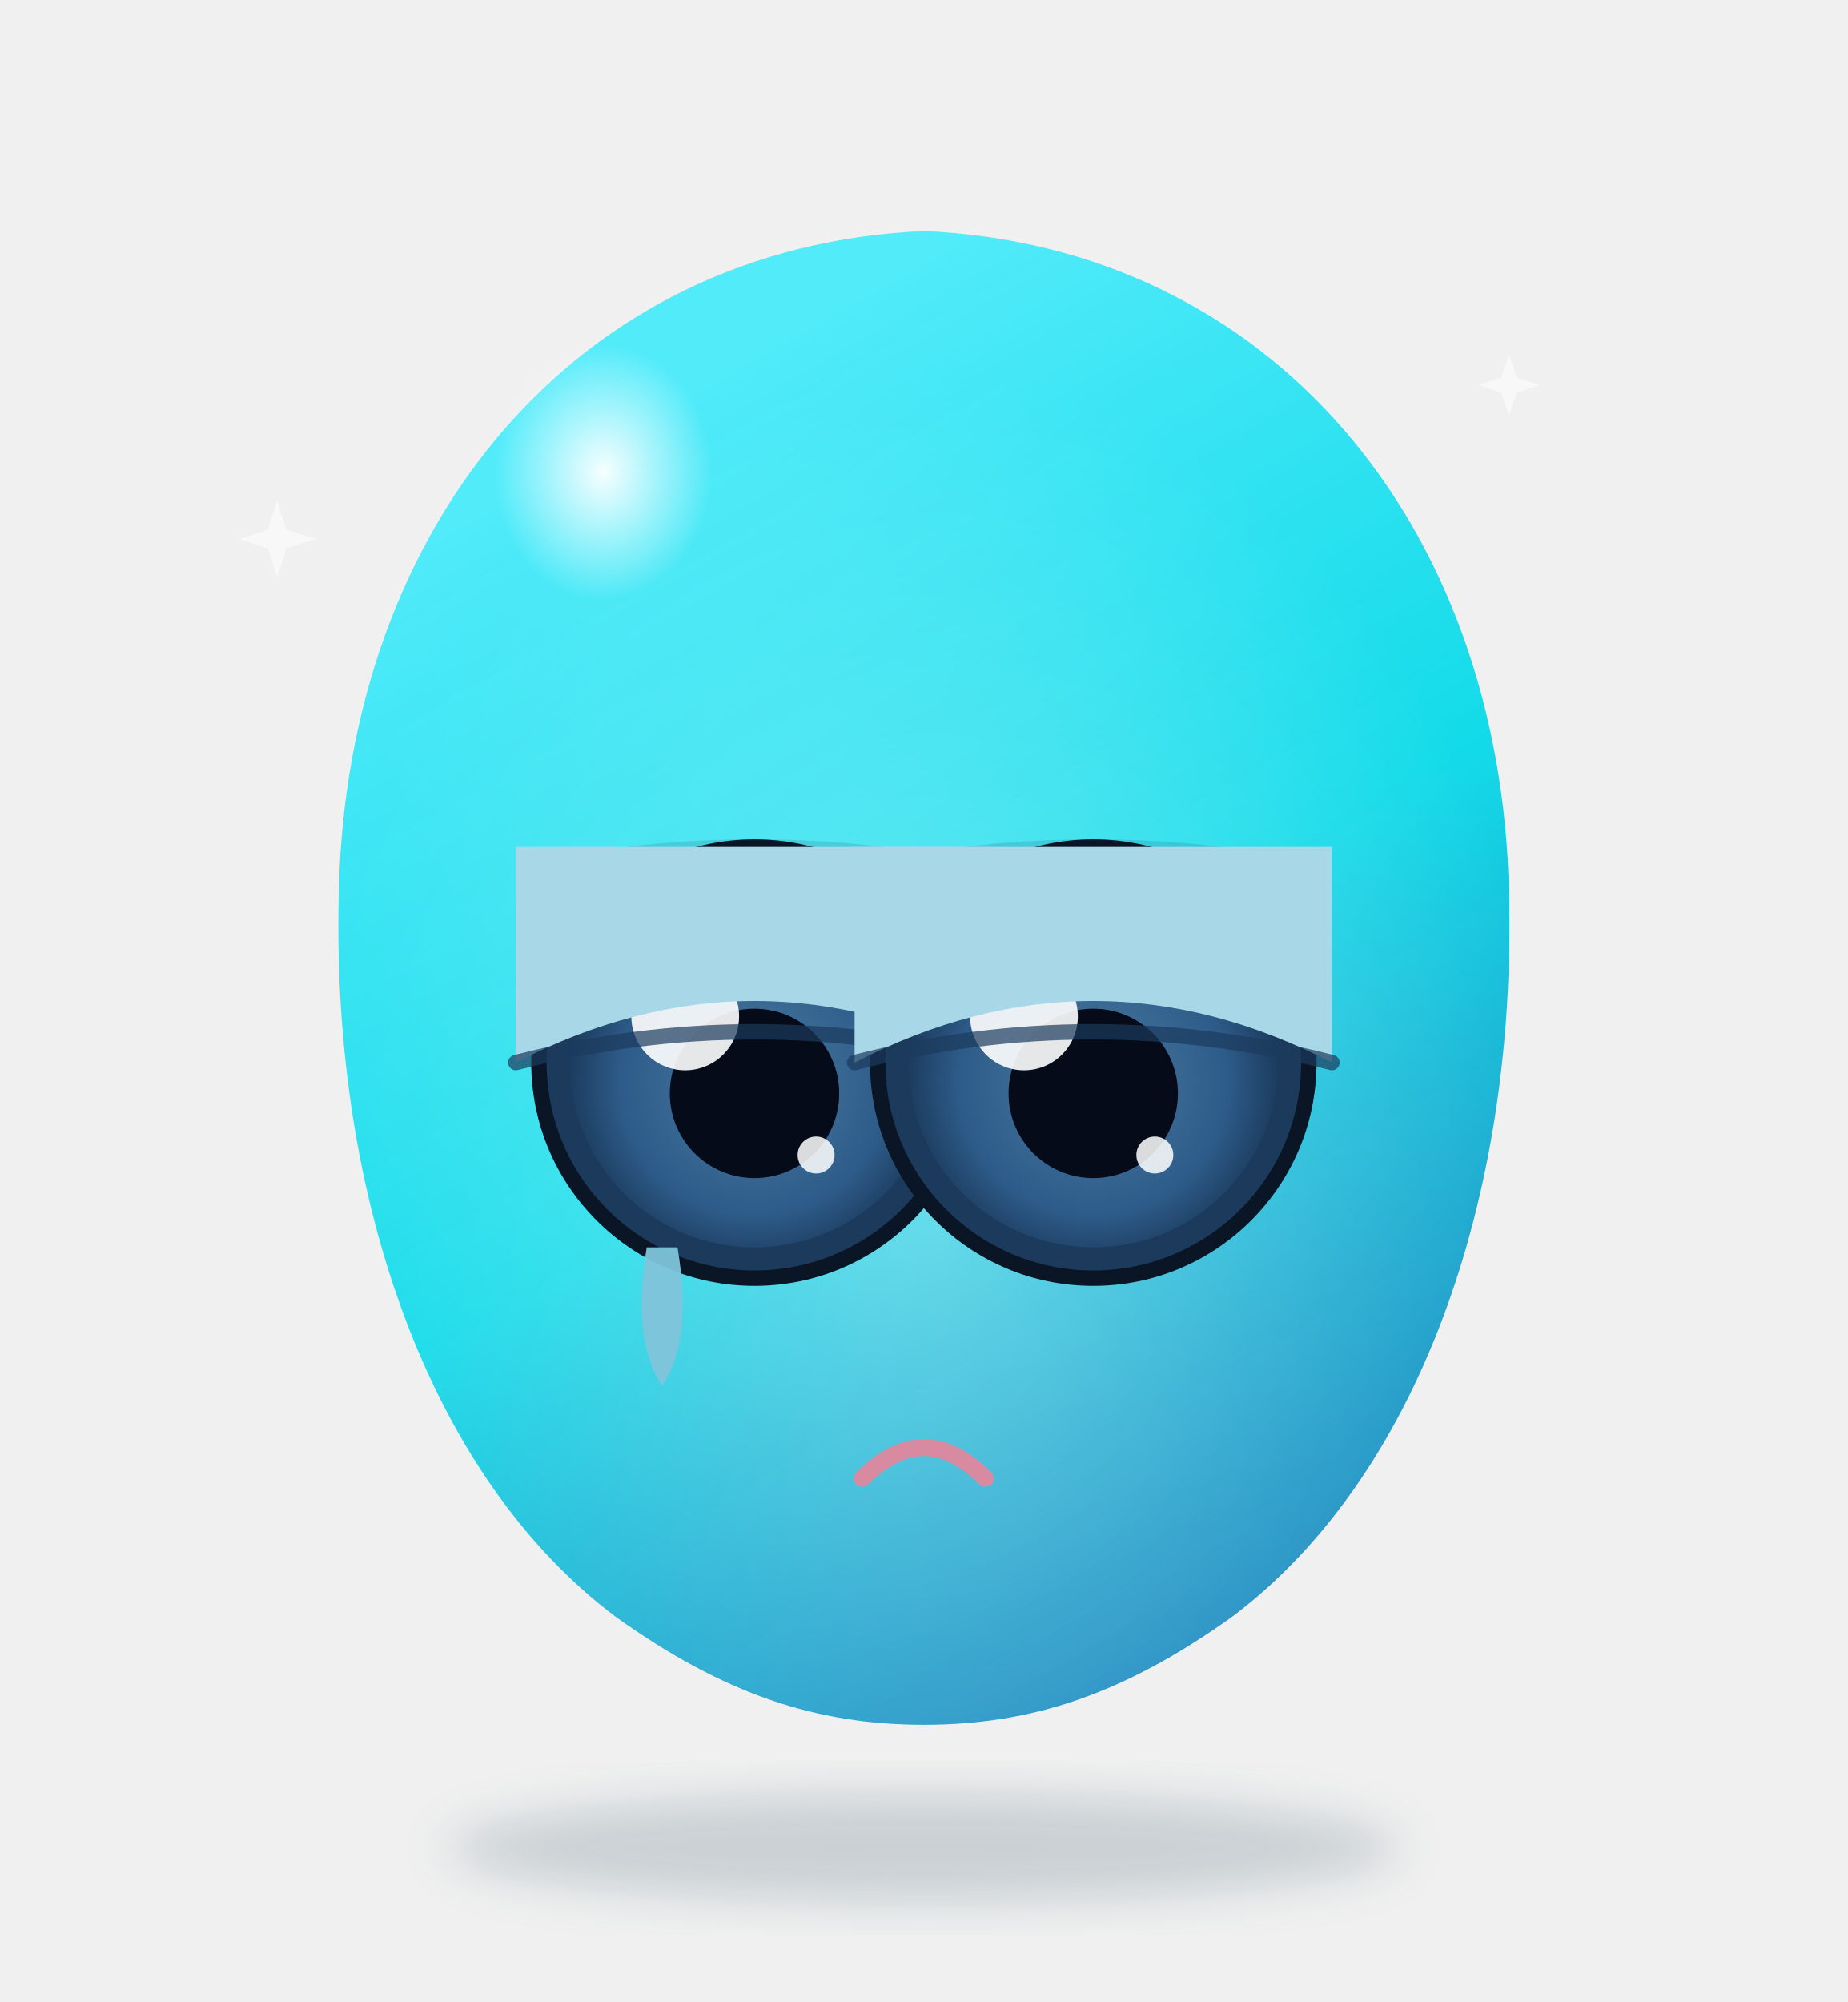
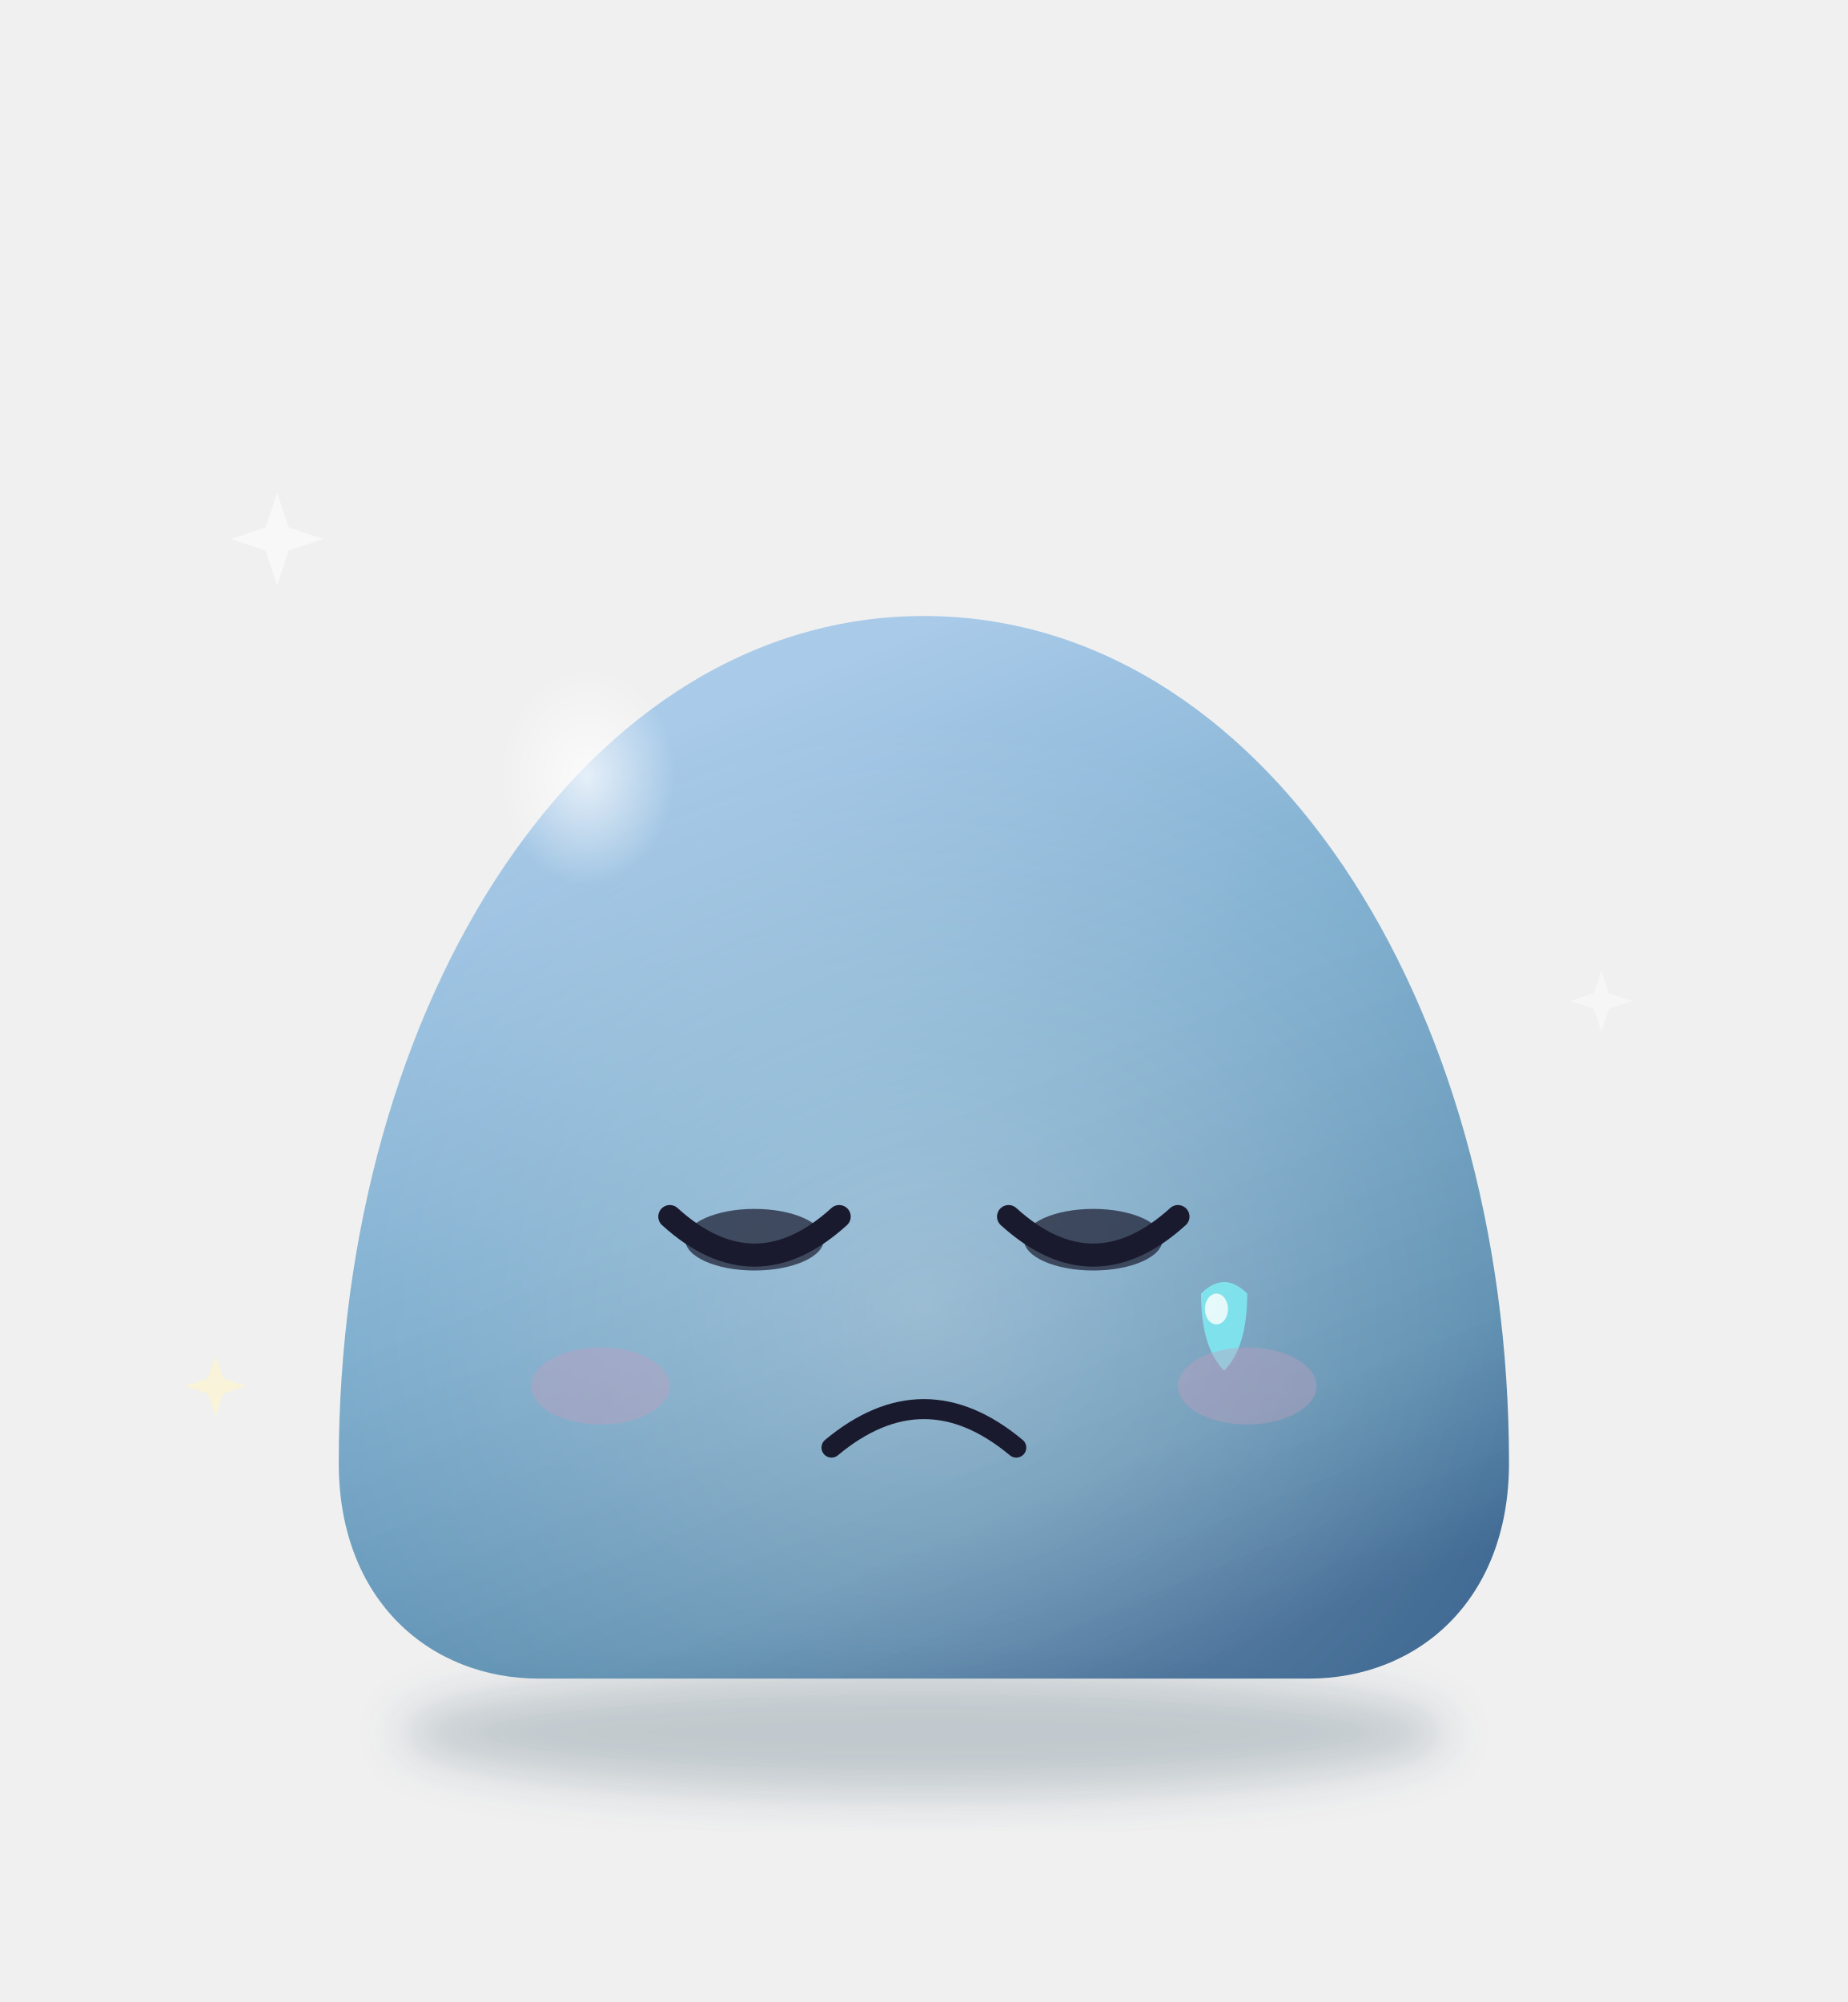
<svg xmlns="http://www.w3.org/2000/svg" viewBox="0 0 240 260" width="240" height="260">
  <defs>
    <linearGradient id="bodyGrad" x1="30%" y1="10%" x2="70%" y2="100%">
-       <stop offset="0%" stop-color="#4AEBFB" stop-opacity="0.95" />
-       <stop offset="50%" stop-color="#00D9E8" stop-opacity="0.92" />
-       <stop offset="100%" stop-color="#0077B6" stop-opacity="0.90" />
+       <stop offset="0%" stop-color="#9DC4E8" stop-opacity="0.85" />
+       <stop offset="40%" stop-color="#6BA3C9" stop-opacity="0.85" />
+       <stop offset="80%" stop-color="#4A82A8" stop-opacity="0.88" />
+       <stop offset="100%" stop-color="#2E5C8A" stop-opacity="0.9" />
    </linearGradient>
    <radialGradient id="glassInner" cx="50%" cy="65%" r="55%">
-       <stop offset="0%" stop-color="#FFFFFF" stop-opacity="0.35" />
+       <stop offset="0%" stop-color="#FFFFFF" stop-opacity="0.3" />
      <stop offset="100%" stop-color="#FFFFFF" stop-opacity="0" />
    </radialGradient>
    <radialGradient id="hiTop" cx="35%" cy="28%" r="22%">
-       <stop offset="0%" stop-color="#FFFFFF" stop-opacity="0.95" />
+       <stop offset="0%" stop-color="#FFFFFF" stop-opacity="0.7" />
      <stop offset="100%" stop-color="#FFFFFF" stop-opacity="0" />
-     </radialGradient>
-     <radialGradient id="aiboIrisS" cx="50%" cy="55%" r="60%">
-       <stop offset="0%" stop-color="#4A7AA0" />
-       <stop offset="60%" stop-color="#2E5C8A" />
-       <stop offset="100%" stop-color="#0F2640" />
    </radialGradient>
    <filter id="bodyShadow" x="-30%" y="-30%" width="160%" height="160%">
      <feGaussianBlur stdDeviation="3" />
    </filter>
  </defs>
-   <ellipse cx="120" cy="240" rx="62" ry="7" fill="#1A3F55" opacity="0.18" filter="url(#bodyShadow)" />
+   <ellipse cx="120" cy="225" rx="68" ry="8" fill="#1A3F55" opacity="0.22" filter="url(#bodyShadow)" />
  <g class="moodie-body">
-     <path fill="url(#bodyGrad)" d="       M120 30 C 165 32, 195 68, 196 116 C 197 156, 184 192, 160 210       C 146 220, 134 224, 120 224 C 106 224, 94 220, 80 210       C 56 192, 43 156, 44 116 C 45 68, 75 32, 120 30 Z" />
-     <path fill="url(#glassInner)" d="       M120 30 C 165 32, 195 68, 196 116 C 197 156, 184 192, 160 210       C 146 220, 134 224, 120 224 C 106 224, 94 220, 80 210       C 56 192, 43 156, 44 116 C 45 68, 75 32, 120 30 Z" />
-     <ellipse cx="88" cy="78" rx="32" ry="38" fill="url(#hiTop)" />
+     <path fill="url(#bodyGrad)" d="       M 70 218       C 56 218, 44 208, 44 190       C 44 130, 76 80, 120 80       C 164 80, 196 130, 196 190       C 196 208, 184 218, 170 218       Z" />
+     <path fill="url(#glassInner)" d="       M 70 218       C 56 218, 44 208, 44 190       C 44 130, 76 80, 120 80       C 164 80, 196 130, 196 190       C 196 208, 184 218, 170 218       Z" />
+     <ellipse cx="84" cy="115" rx="26" ry="32" fill="url(#hiTop)" />
    <g class="moodie-eyes">
-       <g class="eye eye-left">
-         <ellipse cx="98" cy="115" rx="30" ry="6" fill="#1A3F55" opacity="0.15" />
-         <circle cx="98" cy="138" r="29" fill="#0A1525" />
-         <circle cx="98" cy="138" r="27" fill="#1B3A5C" />
-         <circle cx="98" cy="138" r="24" fill="url(#aiboIrisS)" />
-         <circle cx="98" cy="142" r="11" fill="#050B18" />
-         <circle cx="89" cy="132" r="7" fill="#FFFFFF" opacity="0.9" />
-         <circle cx="106" cy="150" r="2.4" fill="#FFFFFF" opacity="0.85" />
-         <path d="M67 138 Q 98 122, 129 138 L 129 110 L 67 110 Z" fill="#A8D8E8" />
-         <path d="M67 138 Q 98 130, 129 138" stroke="#1B3A5C" stroke-width="2" fill="none" stroke-linecap="round" opacity="0.7" />
-         <path d="M84 162 Q 82 174, 86 180 Q 90 174, 88 162 Z" fill="#7FC4D9" opacity="0.95" />
-       </g>
-       <g class="eye eye-right">
-         <ellipse cx="142" cy="115" rx="30" ry="6" fill="#1A3F55" opacity="0.15" />
-         <circle cx="142" cy="138" r="29" fill="#0A1525" />
-         <circle cx="142" cy="138" r="27" fill="#1B3A5C" />
-         <circle cx="142" cy="138" r="24" fill="url(#aiboIrisS)" />
-         <circle cx="142" cy="142" r="11" fill="#050B18" />
-         <circle cx="133" cy="132" r="7" fill="#FFFFFF" opacity="0.9" />
-         <circle cx="150" cy="150" r="2.4" fill="#FFFFFF" opacity="0.85" />
-         <path d="M111 138 Q 142 122, 173 138 L 173 110 L 111 110 Z" fill="#A8D8E8" />
-         <path d="M111 138 Q 142 130, 173 138" stroke="#1B3A5C" stroke-width="2" fill="none" stroke-linecap="round" opacity="0.7" />
-       </g>
+       <path d="M 87 158 Q 98 168, 109 158" stroke="#1A1A2E" stroke-width="3" stroke-linecap="round" fill="none" />
+       <ellipse cx="98" cy="161" rx="9" ry="4" fill="#1A1A2E" opacity="0.7" />
+       <path d="M 131 158 Q 142 168, 153 158" stroke="#1A1A2E" stroke-width="3" stroke-linecap="round" fill="none" />
+       <ellipse cx="142" cy="161" rx="9" ry="4" fill="#1A1A2E" opacity="0.7" />
    </g>
-     <path d="M112 192 Q 120 184, 128 192" stroke="#D88BA0" stroke-width="2.2" stroke-linecap="round" fill="none" />
+     <path d="M 108 188 Q 120 178, 132 188" stroke="#1A1A2E" stroke-width="2.6" stroke-linecap="round" fill="none" />
+     <path d="M 156 168 Q 156 175, 159 178 Q 162 175, 162 168 Q 159 165, 156 168 Z" fill="#7FE8F0" opacity="0.9" />
+     <ellipse cx="158" cy="170" rx="1.5" ry="2" fill="#FFFFFF" opacity="0.8" />
+     <ellipse cx="78" cy="180" rx="9" ry="5" fill="#C49EBE" opacity="0.4" />
+     <ellipse cx="162" cy="180" rx="9" ry="5" fill="#C49EBE" opacity="0.4" />
  </g>
  <g class="moodie-sparkles">
-     <g class="sparkle sparkle-1" transform="translate(36 70)">
-       <path d="M0 -5 L 1.2 -1.2 L 5 0 L 1.2 1.2 L 0 5 L -1.2 1.2 L -5 0 L -1.2 -1.2 Z" fill="#FFFFFF" opacity="0.55" />
+     <g class="sparkle sparkle-1" transform="translate(36 70)" opacity="0.5">
+       <path d="M0 -6 L 1.5 -1.5 L 6 0 L 1.5 1.5 L 0 6 L -1.5 1.5 L -6 0 L -1.5 -1.5 Z" fill="#FFFFFF" />
    </g>
-     <g class="sparkle sparkle-3" transform="translate(196 50)">
-       <path d="M0 -4 L 1 -1 L 4 0 L 1 1 L 0 4 L -1 1 L -4 0 L -1 -1 Z" fill="#FFFFFF" opacity="0.5" />
+     <g class="sparkle sparkle-2" transform="translate(208 130)" opacity="0.4">
+       <path d="M0 -4 L 1 -1 L 4 0 L 1 1 L 0 4 L -1 1 L -4 0 L -1 -1 Z" fill="#FFFFFF" />
+     </g>
+     <g class="sparkle sparkle-3" transform="translate(28 180)" opacity="0.5">
+       <path d="M0 -4 L 1 -1 L 4 0 L 1 1 L 0 4 L -1 1 L -4 0 L -1 -1 Z" fill="#FFF6C2" />
    </g>
  </g>
</svg>
